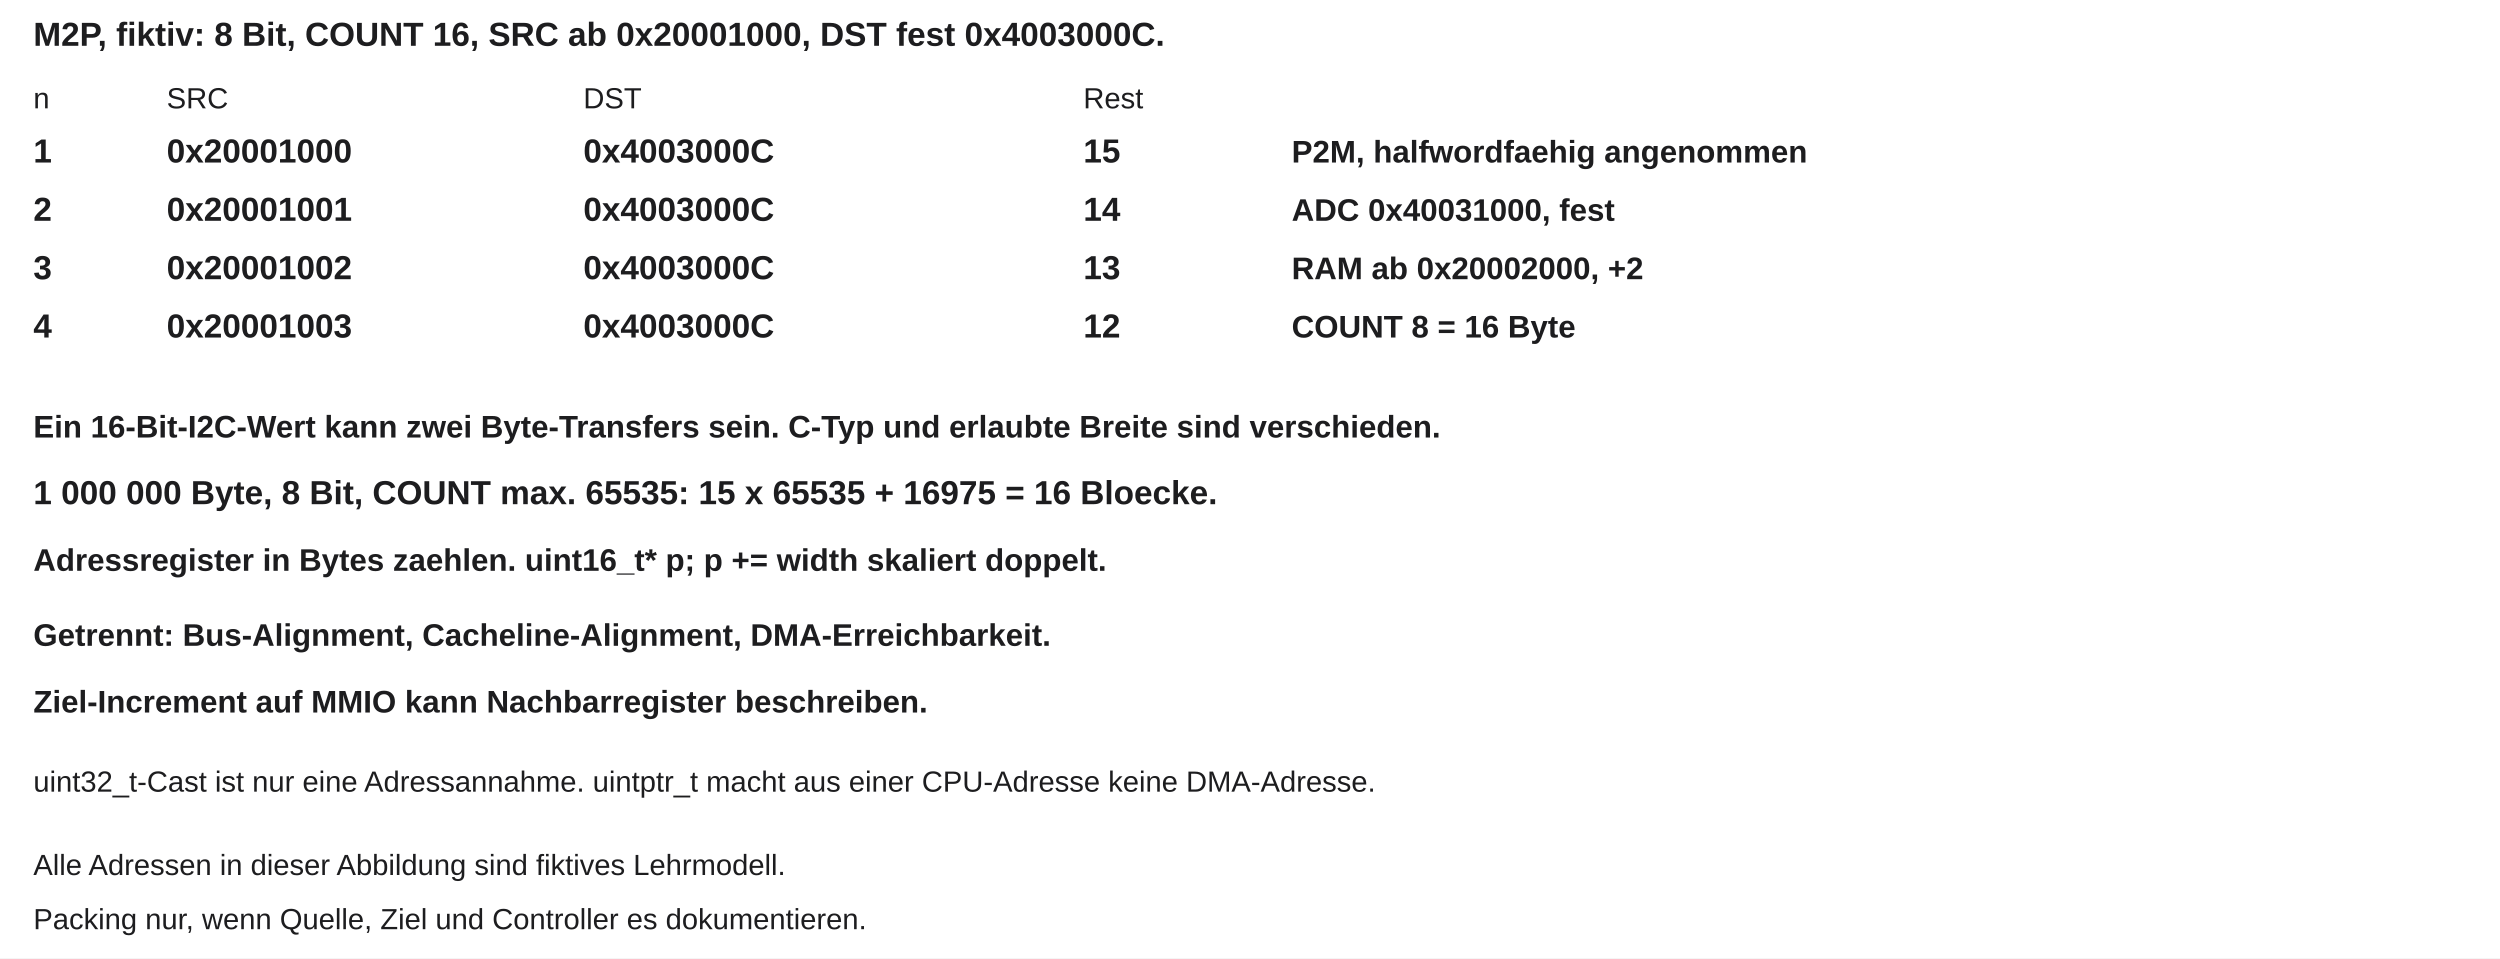
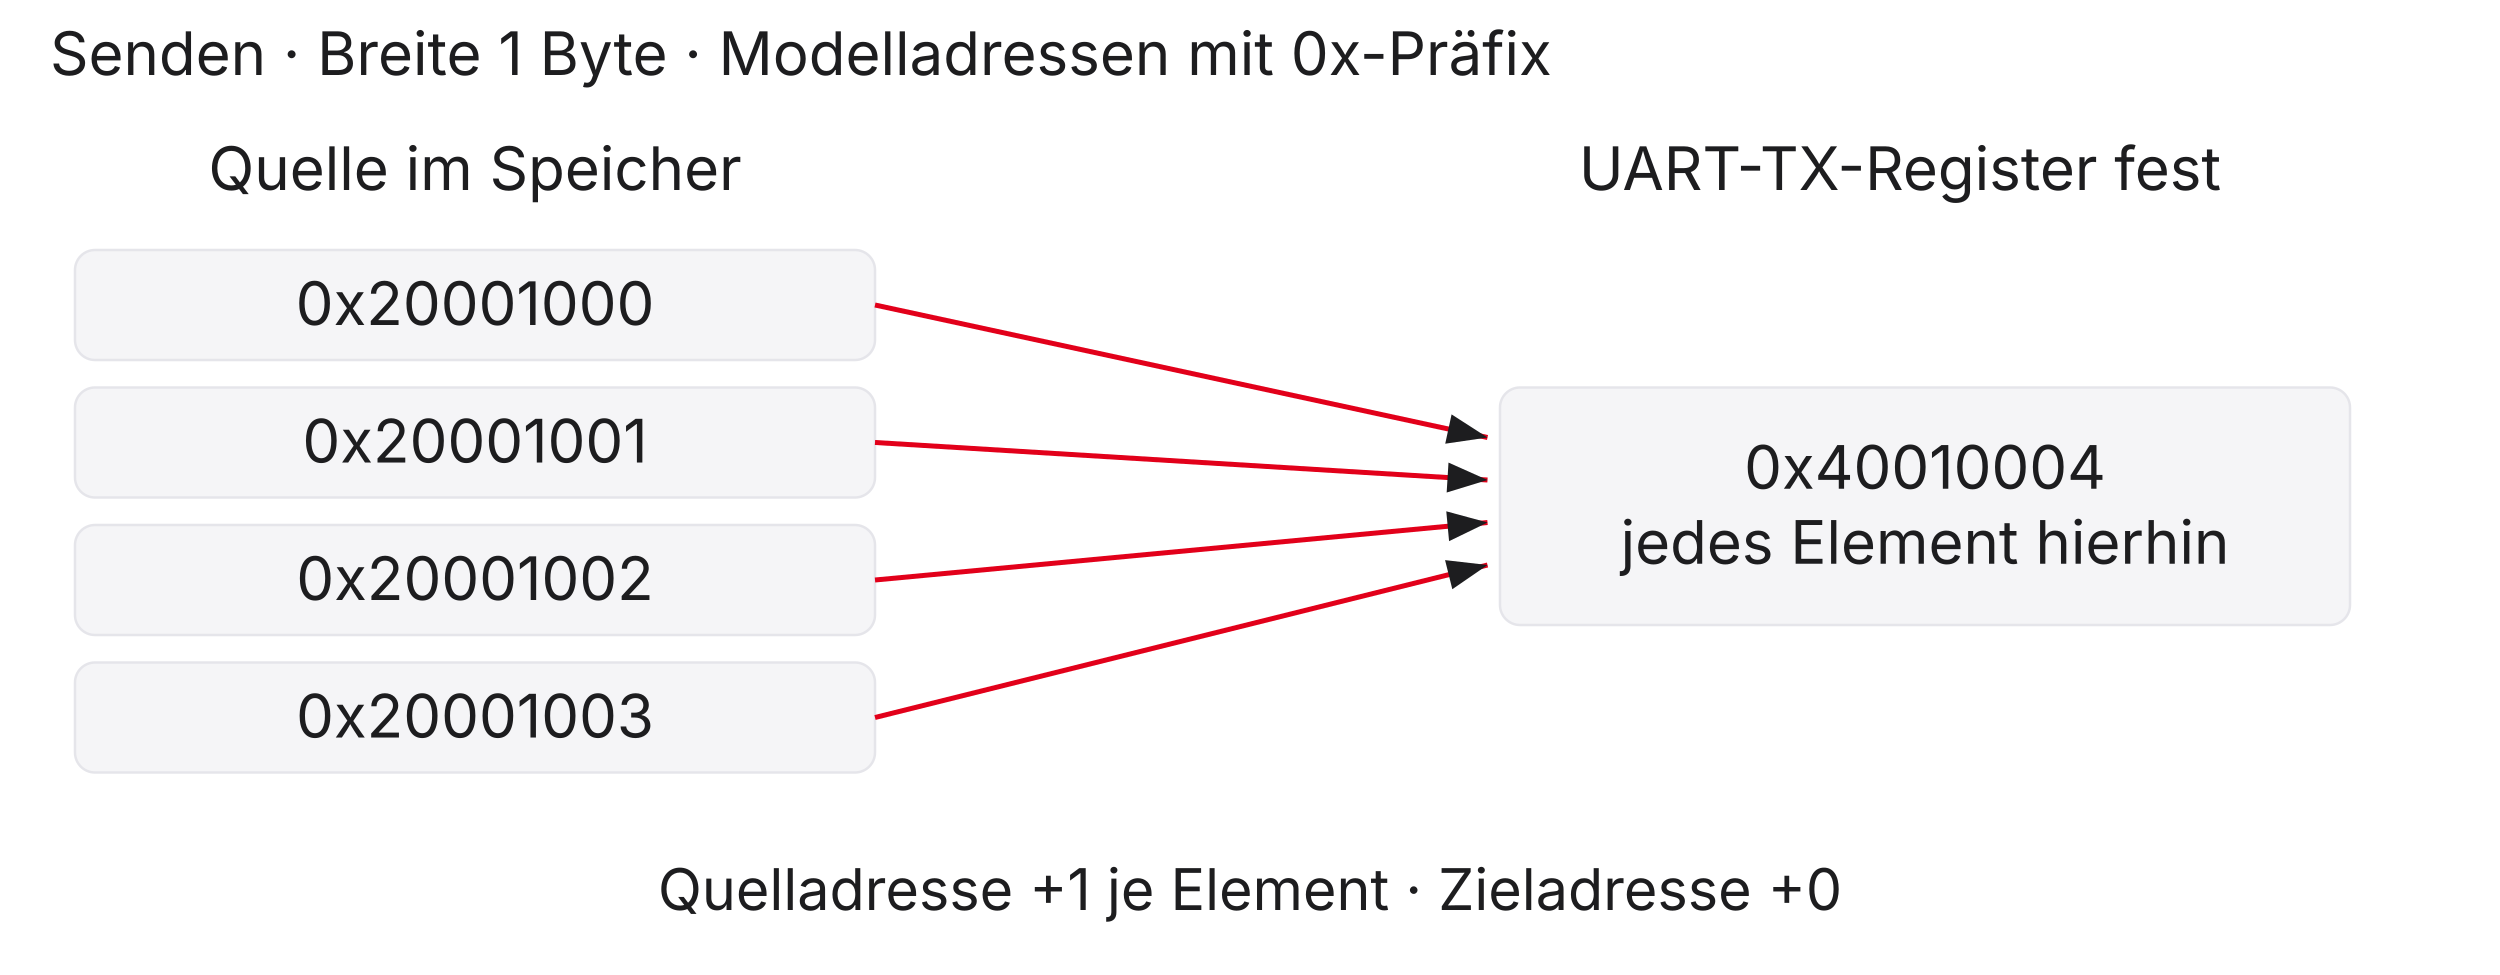
- <svg xmlns="http://www.w3.org/2000/svg" viewBox="0 0 1200 460" width="1200" height="460">
-   <rect width="1200" height="460" fill="#fff" />
-   <style>text{font-family:Arial,Helvetica,sans-serif;fill:#1D1D1F}</style>
-   <text x="16" y="22" font-size="16" font-weight="600" fill="#1D1D1F" text-anchor="start">M2P, fiktiv: 8 Bit, COUNT 16, SRC ab 0x20001000, DST fest 0x4003000C.</text>
-   <text x="16" y="52" font-size="14" font-weight="400" fill="#5F6368" text-anchor="start">n</text>
-   <text x="80" y="52" font-size="14" font-weight="400" fill="#5F6368" text-anchor="start">SRC</text>
-   <text x="280" y="52" font-size="14" font-weight="400" fill="#5F6368" text-anchor="start">DST</text>
-   <text x="520" y="52" font-size="14" font-weight="400" fill="#5F6368" text-anchor="start">Rest</text>
-   <text x="16" y="78" font-size="16" font-weight="600" fill="#1D1D1F" text-anchor="start">1</text>
-   <text x="80" y="78" font-size="16" font-weight="600" fill="#1D1D1F" text-anchor="start">0x20001000</text>
-   <text x="280" y="78" font-size="16" font-weight="600" fill="#B71C1C" text-anchor="start">0x4003000C</text>
-   <text x="520" y="78" font-size="16" font-weight="600" fill="#1D1D1F" text-anchor="start">15</text>
-   <text x="16" y="106" font-size="16" font-weight="600" fill="#1D1D1F" text-anchor="start">2</text>
-   <text x="80" y="106" font-size="16" font-weight="600" fill="#1D1D1F" text-anchor="start">0x20001001</text>
-   <text x="280" y="106" font-size="16" font-weight="600" fill="#B71C1C" text-anchor="start">0x4003000C</text>
-   <text x="520" y="106" font-size="16" font-weight="600" fill="#1D1D1F" text-anchor="start">14</text>
-   <text x="16" y="134" font-size="16" font-weight="600" fill="#1D1D1F" text-anchor="start">3</text>
-   <text x="80" y="134" font-size="16" font-weight="600" fill="#1D1D1F" text-anchor="start">0x20001002</text>
-   <text x="280" y="134" font-size="16" font-weight="600" fill="#B71C1C" text-anchor="start">0x4003000C</text>
-   <text x="520" y="134" font-size="16" font-weight="600" fill="#1D1D1F" text-anchor="start">13</text>
-   <text x="16" y="162" font-size="16" font-weight="600" fill="#1D1D1F" text-anchor="start">4</text>
-   <text x="80" y="162" font-size="16" font-weight="600" fill="#1D1D1F" text-anchor="start">0x20001003</text>
-   <text x="280" y="162" font-size="16" font-weight="600" fill="#B71C1C" text-anchor="start">0x4003000C</text>
-   <text x="520" y="162" font-size="16" font-weight="600" fill="#1D1D1F" text-anchor="start">12</text>
-   <text x="620" y="78" font-size="15" font-weight="600" fill="#1B5E20" text-anchor="start">P2M, halfwordfaehig angenommen</text>
-   <text x="620" y="106" font-size="15" font-weight="600" fill="#1D1D1F" text-anchor="start">ADC 0x40031000, fest</text>
-   <text x="620" y="134" font-size="15" font-weight="600" fill="#1D1D1F" text-anchor="start">RAM ab 0x20002000, +2</text>
-   <text x="620" y="162" font-size="15" font-weight="600" fill="#E65100" text-anchor="start">COUNT 8 = 16 Byte</text>
-   <text x="16" y="210" font-size="15" font-weight="600" fill="#B71C1C" text-anchor="start">Ein 16-Bit-I2C-Wert kann zwei Byte-Transfers sein. C-Typ und erlaubte Breite sind verschieden.</text>
-   <text x="16" y="242" font-size="16" font-weight="600" fill="#1565C0" text-anchor="start">1 000 000 Byte, 8 Bit, COUNT max. 65535: 15 x 65535 + 16975 = 16 Bloecke.</text>
-   <text x="16" y="274" font-size="15" font-weight="600" fill="#6A1B9A" text-anchor="start">Adressregister in Bytes zaehlen. uint16_t* p; p += width skaliert doppelt.</text>
-   <text x="16" y="310" font-size="15" font-weight="600" fill="#1D1D1F" text-anchor="start">Getrennt: Bus-Alignment, Cacheline-Alignment, DMA-Erreichbarkeit.</text>
-   <text x="16" y="342" font-size="15" font-weight="600" fill="#B71C1C" text-anchor="start">Ziel-Increment auf MMIO kann Nachbarregister beschreiben.</text>
-   <text x="16" y="380" font-size="14" font-weight="400" fill="#5F6368" text-anchor="start">uint32_t-Cast ist nur eine Adressannahme. uintptr_t macht aus einer CPU-Adresse keine DMA-Adresse.</text>
-   <text x="16" y="420" font-size="14" font-weight="400" fill="#5F6368" text-anchor="start">Alle Adressen in dieser Abbildung sind fiktives Lehrmodell.</text>
-   <text x="16" y="446" font-size="14" font-weight="400" fill="#5F6368" text-anchor="start">Packing nur, wenn Quelle, Ziel und Controller es dokumentieren.</text>
+ <svg xmlns="http://www.w3.org/2000/svg" width="1000" height="390" viewBox="0 0 1000 390" role="img" aria-labelledby="title">
+   <style>text{font-family:Inter,Arial,Helvetica,sans-serif;font-weight:400}</style>
+   <defs>
+     <marker id="arrow" markerWidth="10" markerHeight="10" refX="8" refY="3" orient="auto" markerUnits="strokeWidth">
+       <path d="M0,0 L8,3 L0,6" fill="#1D1D1F" />
+     </marker>
+   </defs>
+   <rect width="1000" height="390" fill="#FFFFFF" />
+   <text x="20" y="30" font-size="24" fill="#1D1D1F" text-anchor="start">Senden · Breite 1 Byte · Modelladressen mit 0x-Präfix</text>
+   <text x="190" y="76" font-size="24" fill="#1D1D1F" text-anchor="middle">Quelle im Speicher</text>
+   <text x="760" y="76" font-size="24" fill="#1D1D1F" text-anchor="middle">UART-TX-Register fest</text>
+   <rect x="600" y="155" width="340" height="95" rx="8" fill="#F5F5F7" stroke="#E5E5EA" />
+   <text x="770.0" y="195.5" font-size="24" fill="#1D1D1F" text-anchor="middle">0x40010004</text>
+   <text x="770.0" y="225.5" font-size="24" fill="#1D1D1F" text-anchor="middle">jedes Element hierhin</text>
+   <rect x="30" y="100" width="320" height="44" rx="8" fill="#F5F5F7" stroke="#E5E5EA" />
+   <text x="190" y="130" font-size="24" fill="#1D1D1F" text-anchor="middle">0x20001000</text>
+   <line x1="350" y1="122" x2="595" y2="175" stroke="#E2001A" stroke-width="2" marker-end="url(#arrow)" />
+   <rect x="30" y="155" width="320" height="44" rx="8" fill="#F5F5F7" stroke="#E5E5EA" />
+   <text x="190" y="185" font-size="24" fill="#1D1D1F" text-anchor="middle">0x20001001</text>
+   <line x1="350" y1="177" x2="595" y2="192" stroke="#E2001A" stroke-width="2" marker-end="url(#arrow)" />
+   <rect x="30" y="210" width="320" height="44" rx="8" fill="#F5F5F7" stroke="#E5E5EA" />
+   <text x="190" y="240" font-size="24" fill="#1D1D1F" text-anchor="middle">0x20001002</text>
+   <line x1="350" y1="232" x2="595" y2="209" stroke="#E2001A" stroke-width="2" marker-end="url(#arrow)" />
+   <rect x="30" y="265" width="320" height="44" rx="8" fill="#F5F5F7" stroke="#E5E5EA" />
+   <text x="190" y="295" font-size="24" fill="#1D1D1F" text-anchor="middle">0x20001003</text>
+   <line x1="350" y1="287" x2="595" y2="226" stroke="#E2001A" stroke-width="2" marker-end="url(#arrow)" />
+   <text x="500" y="364" font-size="23" fill="#1D1D1F" text-anchor="middle">Quelladresse +1 je Element · Zieladresse +0</text>
</svg>
